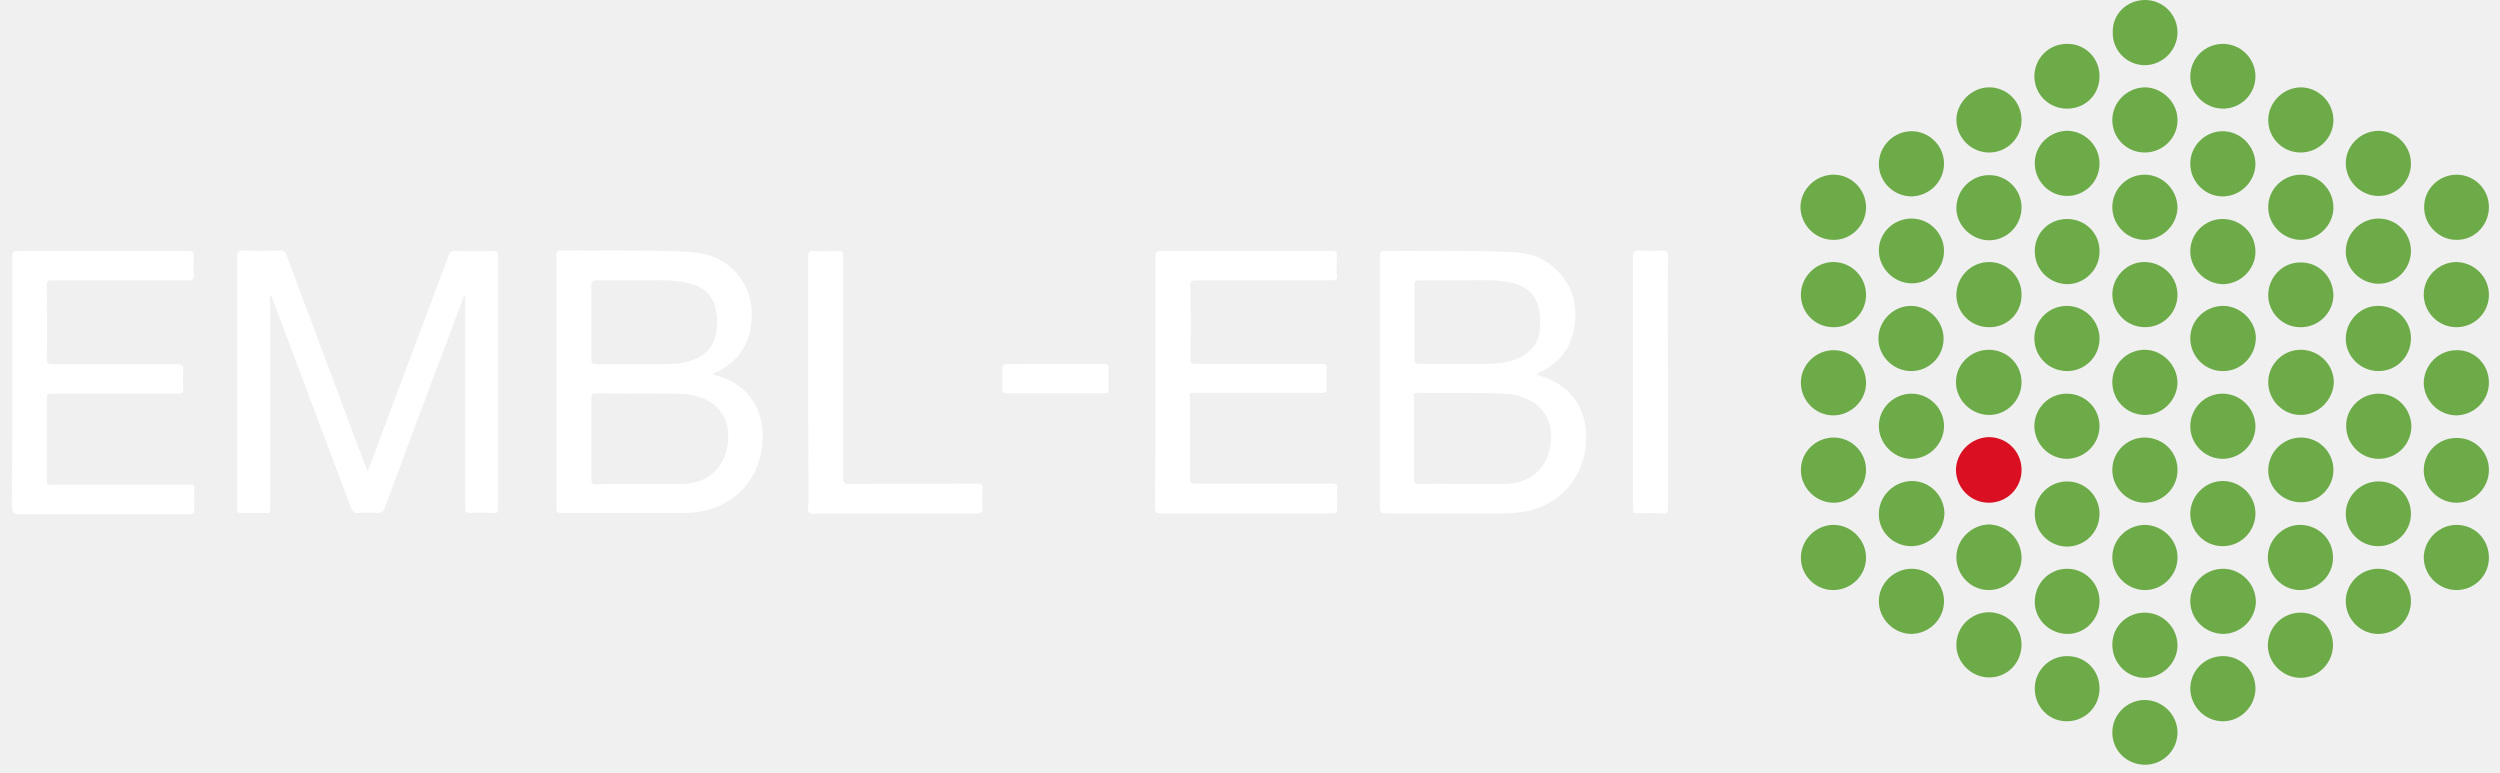
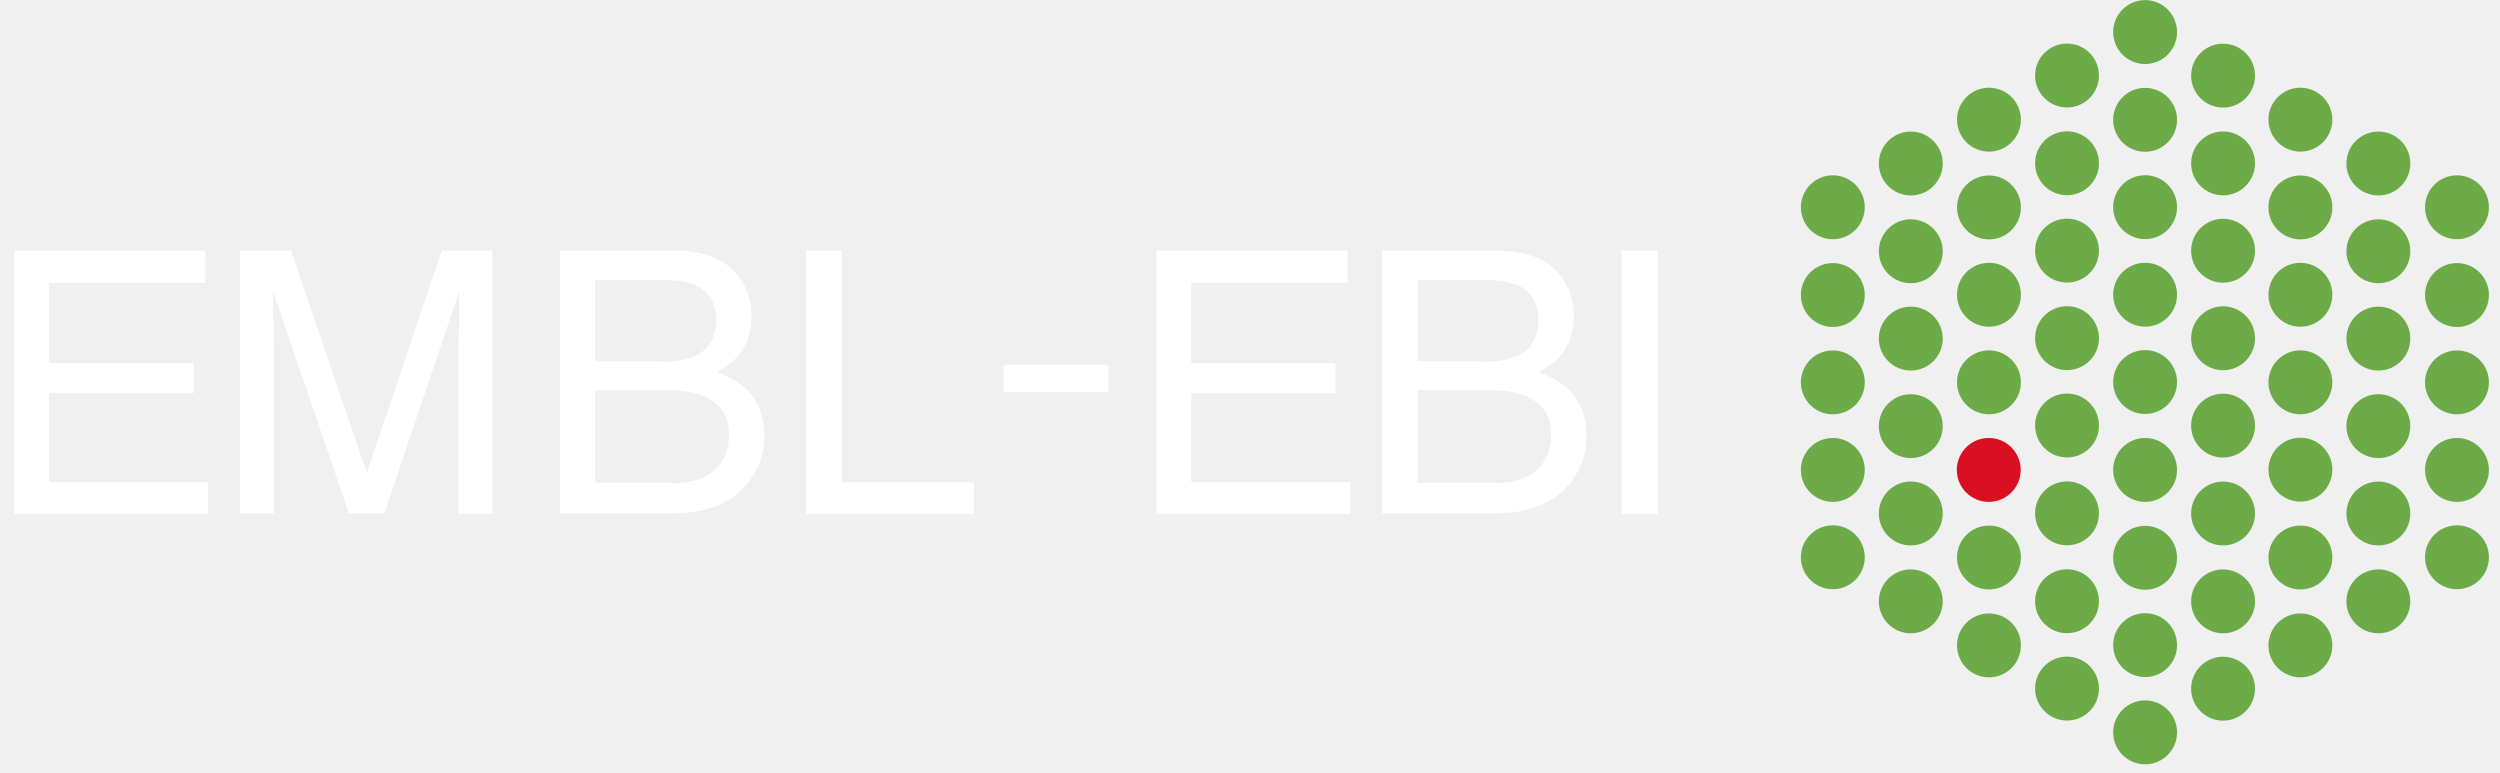
- <svg xmlns="http://www.w3.org/2000/svg" id="Layer_1" viewBox="0 0 586.8 181.4">
-   <style>.st0{fill:#FFFFFF;} .st1{fill:#DA0F21;} .st2{fill:#6DAB49;}</style>
-   <path class="st0" d="M86.3 110.7c1.4-3.7 2.7-7.1 3.9-10.5 5-13.4 10.1-26.8 15.1-40.2.3-.8.7-1.2 1.6-1.1 3 .1 6 .1 9 0 .8 0 1 .3 1 1v59.5c0 .7-.1 1.1-1 1-1.9-.1-3.8-.1-5.6 0-.9 0-1.1-.2-1.1-1.1v-18.1-30.6-1.2c-.5.3-.6.8-.7 1.2-6.1 16.2-12.2 32.4-18.2 48.6-.4.9-.8 1.3-1.8 1.2-1.4-.1-2.9-.1-4.3 0-1 .1-1.4-.3-1.8-1.2-4.6-12.2-9.2-24.5-13.8-36.7-1.6-4.4-3.3-8.7-5-13.2-.4.5-.2.9-.2 1.3v48.2c0 1.8.2 1.6-1.6 1.6h-5.3c-.6 0-.9-.2-.8-.8v-.7-58.6c0-1.1.2-1.5 1.4-1.5 2.8.1 5.7.1 8.5 0 .9 0 1.4.3 1.7 1.2 6 16.1 12.1 32.3 18.1 48.4.3.7.5 1.3.9 2.3zM360.5 87.9c1.1.4 2.1.6 2.9 1 5.8 2.3 9.1 7.6 8.9 14.3-.3 9.3-6.8 16.2-16 17.1-1.1.1-2.2.2-3.3.2h-27.7c-1 0-1.4-.2-1.4-1.3v-59c0-.7-.1-1.3 1-1.3 9.4.1 18.8-.2 28.2.2 3.5.1 7.1.4 10.1 2.5 4.9 3.4 7 8.1 6.5 13.9-.5 5.5-3.2 9.5-8.3 11.9-.2.1-.4.2-.9.5zm-17 25.7c0-.1 0-.1 0 0h9.9c5.7-.1 9.6-3.5 10.5-8.9.8-4.8-1-8.8-4.9-10.8-1.8-.9-3.8-1.4-5.8-1.5-6.8-.3-13.7-.1-20.5-.2-.9 0-.9.4-.8 1.1v19.2c0 1 .3 1.1 1.2 1.1 3.5-.1 7 0 10.4 0zm-.8-47.8h-9.6c-.9 0-1.1.3-1.1 1.1v17.4c0 .9.3 1.1 1.2 1.1h15.7c2.3 0 4.5-.2 6.7-1 3.2-1.1 5.3-3.3 5.8-6.7.1-.9.1-1.8.1-2.7-.1-5.1-2.5-7.9-7.5-8.8-4-.7-7.9-.3-11.3-.4zM167.3 87.9c1.7.4 3.1.9 4.4 1.6 4.8 2.7 7.1 6.9 7.3 12.3.3 10.7-7.3 18.5-18.2 18.6h-29c-.9 0-1.2-.2-1.2-1.1V60c0-.9.2-1.2 1.1-1.2 9.3.1 18.6-.1 28 .2 2 .1 4 .3 5.9.7 5.8 1.3 10.3 6.6 10.8 12.6.6 7.3-2.8 12.7-8.6 15.2-.1.1-.2.2-.5.4zm-17 25.7c0-.1 0-.1 0 0h9.8c5.9-.1 9.9-3.6 10.7-9.3.8-5.8-2-10-7.7-11.4-1.3-.3-2.6-.5-3.9-.5-6.5 0-12.9 0-19.4-.1-.8 0-1 .3-1 1.1v19.2c0 .8.2 1.1 1.1 1.1 3.4-.2 6.9-.1 10.4-.1zm-.7-47.8H140c-.9 0-1.2.2-1.2 1.2v17.3c0 1 .3 1.2 1.2 1.2h15.7c2.2 0 4.5-.2 6.6-.9 3.3-1.1 5.4-3.3 5.9-6.9.1-.9.1-1.9.1-2.9-.2-4.9-2.6-7.6-7.5-8.5-3.9-.8-7.9-.4-11.2-.5zM271.2 89.7V60.2c0-1 .2-1.3 1.3-1.3h40c1 0 1.4.2 1.3 1.2-.1 1.5-.1 3 0 4.6.1.9-.3 1.1-1.2 1.1h-31.8c-1.2 0-1.5.3-1.4 1.4.1 5.7.1 11.4 0 17 0 .9.2 1.2 1.2 1.2h29.5c1.1 0 1.4.3 1.3 1.3-.1 1.5-.1 3 0 4.4.1.9-.3 1.1-1.2 1.1h-29.3c-1.8 0-1.6-.2-1.6 1.5v18.6c0 1 .3 1.2 1.3 1.2h32c1 0 1.4.2 1.3 1.3-.1 1.5-.1 3 0 4.6 0 .8-.2 1.1-1.1 1.1h-40.3c-1.2 0-1.4-.3-1.4-1.5.1-9.7.1-19.5.1-29.3zM2.9 89.6V60.2c0-1.1.3-1.3 1.3-1.3h40c1 0 1.3.2 1.3 1.3-.1 1.5-.1 3 0 4.4 0 .9-.2 1.2-1.2 1.2H12.2c-.9 0-1.2.2-1.2 1.1 0 5.8.1 11.6 0 17.4 0 1 .4 1.2 1.2 1.2h29.4c1.1 0 1.5.3 1.4 1.4-.1 1.4-.1 2.9 0 4.3.1 1-.3 1.2-1.2 1.2h-30c-.6 0-.8.2-.8.8V113c0 1.1.7.8 1.2.8h31.7c2 0 1.7-.3 1.7 1.7 0 1.3-.1 2.6 0 4 .1 1-.3 1.2-1.3 1.2H5.8c-3 0-3 0-3-3 .1-9.5.1-18.8.1-28.1zM189.7 89.7V60.2c0-1 .3-1.3 1.3-1.3 1.9.1 3.8.1 5.8 0 .9 0 1.1.3 1.1 1.1v52.1c0 1.1.2 1.5 1.4 1.5 10-.1 20 0 30-.1 1 0 1.3.3 1.3 1.3-.1 1.5-.1 3 0 4.4.1 1-.3 1.3-1.3 1.3h-36.5c-1 0-2.2.4-2.8-.2-.7-.6-.2-1.9-.2-2.9-.1-9.2-.1-18.5-.1-27.7zM391.5 89.8v29.4c0 1.1-.2 1.4-1.3 1.3-2-.1-3.9-.1-5.9 0-.8 0-1-.2-1-1v-8.2-51c0-1.1.3-1.5 1.4-1.5 1.8.1 3.7.1 5.5 0 1 0 1.3.2 1.3 1.3-.1 9.9 0 19.8 0 29.7zM247.8 85.4H259c.9 0 1.3.2 1.2 1.2-.1 1.6 0 3.3 0 4.9 0 .6-.2.8-.8.8h-23.3c-.7 0-.9-.3-.8-.9v-5c0-.7.2-.9.9-.9 3.8-.1 7.7-.1 11.6-.1z" />
-   <path class="st1" d="M466.8 102.6c4.3 0 7.7 3.4 7.7 7.7 0 4.3-3.4 7.7-7.7 7.7-4.2 0-7.6-3.4-7.7-7.6 0-4.2 3.5-7.7 7.7-7.8z" />
-   <path class="st2" d="M558.3 87.1c-4.2 0-7.7-3.4-7.7-7.6s3.5-7.8 7.7-7.7c4.2 0 7.6 3.4 7.6 7.6 0 4.3-3.4 7.7-7.6 7.7zM558.3 92.4c4.2 0 7.6 3.4 7.7 7.6 0 4.3-3.4 7.7-7.7 7.7-4.2 0-7.6-3.5-7.6-7.7-.1-4.1 3.4-7.6 7.6-7.6zM448.6 87.1c-4.2 0-7.7-3.5-7.7-7.6 0-4.2 3.5-7.7 7.6-7.7 4.2 0 7.7 3.5 7.7 7.7s-3.4 7.6-7.6 7.6zM456.3 100c0 4.2-3.5 7.7-7.7 7.7-4.1 0-7.6-3.6-7.6-7.7 0-4.2 3.5-7.6 7.7-7.6 4.1 0 7.6 3.4 7.6 7.6zM584.2 89.8c0 4.2-3.4 7.6-7.6 7.7-4.2 0-7.7-3.5-7.7-7.7.1-4.2 3.5-7.6 7.7-7.6 4.2-.1 7.6 3.3 7.6 7.6zM521.7 87.1c-4.2 0-7.6-3.5-7.6-7.7s3.5-7.6 7.7-7.6c4.1 0 7.7 3.5 7.7 7.6-.1 4.3-3.6 7.8-7.8 7.7zM521.7 92.4c4.2 0 7.7 3.5 7.7 7.7 0 4.1-3.5 7.6-7.7 7.6s-7.6-3.5-7.6-7.6c0-4.3 3.4-7.7 7.6-7.7zM456.3 38.4c0 4.2-3.4 7.6-7.6 7.7-4.2 0-7.7-3.4-7.7-7.6s3.5-7.7 7.7-7.7c4.1 0 7.6 3.4 7.6 7.6zM456.3 141.1c0 4.2-3.4 7.6-7.6 7.7-4.2 0-7.7-3.5-7.7-7.7 0-4.1 3.5-7.6 7.7-7.6 4.1 0 7.6 3.4 7.6 7.6zM438 110.3c0 4.2-3.5 7.7-7.6 7.7-4.2 0-7.7-3.5-7.7-7.7s3.5-7.6 7.7-7.6 7.6 3.4 7.6 7.6zM540 143.8c4.2 0 7.6 3.4 7.6 7.6 0 4.2-3.4 7.7-7.6 7.7-4.2 0-7.7-3.5-7.7-7.7.1-4.3 3.5-7.6 7.7-7.6zM540 35.8c-4.2 0-7.6-3.4-7.6-7.6 0-4.1 3.4-7.6 7.6-7.7 4.2 0 7.7 3.5 7.7 7.7s-3.5 7.6-7.7 7.6zM430.3 76.8c-4.2 0-7.6-3.4-7.6-7.6s3.5-7.7 7.6-7.7c4.3 0 7.7 3.5 7.7 7.7 0 4.3-3.5 7.7-7.7 7.6zM495.8 89.7c0-4.2 3.4-7.6 7.6-7.6 4.1 0 7.6 3.5 7.7 7.6 0 4.2-3.5 7.7-7.6 7.7-4.3 0-7.7-3.4-7.7-7.7zM521.7 46.1c-4.2 0-7.6-3.5-7.6-7.7s3.5-7.6 7.6-7.6c4.2 0 7.6 3.5 7.7 7.6 0 4.2-3.5 7.7-7.7 7.7zM565.9 38.4c0 4.2-3.4 7.6-7.6 7.6-4.2 0-7.7-3.5-7.7-7.7s3.6-7.6 7.7-7.6c4.2.1 7.6 3.5 7.6 7.7zM514.1 141.1c0-4.2 3.5-7.6 7.7-7.6s7.6 3.5 7.7 7.6c0 4.2-3.5 7.7-7.7 7.7-4.3-.1-7.7-3.5-7.7-7.7zM565.9 141.1c0 4.3-3.4 7.7-7.7 7.7-4.2 0-7.6-3.5-7.6-7.7s3.5-7.6 7.6-7.6c4.3 0 7.7 3.4 7.7 7.6zM539.9 76.8c-4.2 0-7.6-3.5-7.5-7.7s3.5-7.6 7.7-7.5c4.3 0 7.6 3.5 7.6 7.8-.1 4.1-3.6 7.5-7.8 7.4zM430.4 41c4.2 0 7.6 3.5 7.6 7.7s-3.5 7.7-7.7 7.6c-4.2 0-7.7-3.5-7.7-7.8.1-4.1 3.6-7.5 7.8-7.5zM430.3 138.5c-4.2 0-7.6-3.4-7.6-7.6 0-4.2 3.5-7.7 7.7-7.7 4.1 0 7.6 3.5 7.6 7.7s-3.5 7.6-7.7 7.6zM492.8 141.1c0 4.2-3.3 7.7-7.5 7.7s-7.7-3.4-7.7-7.5c0-4.3 3.3-7.8 7.6-7.8 4.2 0 7.6 3.4 7.6 7.6zM539.9 138.5c-4.2 0-7.6-3.5-7.6-7.7 0-4.1 3.6-7.7 7.7-7.6 4.3.1 7.7 3.5 7.6 7.8 0 4.1-3.5 7.5-7.7 7.5zM492.8 38.4c0 4.2-3.4 7.6-7.6 7.6s-7.6-3.5-7.6-7.7 3.5-7.6 7.7-7.6c4.1.1 7.5 3.5 7.5 7.7zM474.5 151.3c0 4.3-3.4 7.8-7.7 7.7-4.1 0-7.7-3.6-7.6-7.7 0-4.2 3.5-7.6 7.7-7.6 4.2.1 7.6 3.4 7.6 7.6zM474.5 28.2c0 4.2-3.4 7.6-7.6 7.6s-7.6-3.4-7.7-7.6c0-4.1 3.6-7.7 7.7-7.7 4.2 0 7.6 3.4 7.6 7.7zM495.8 48.6c0-4.2 3.4-7.6 7.6-7.6s7.6 3.5 7.7 7.6c0 4.2-3.6 7.7-7.7 7.7-4.2 0-7.6-3.5-7.6-7.7zM503.5 76.8c-4.2 0-7.6-3.3-7.7-7.6 0-4.2 3.4-7.7 7.5-7.7 4.3 0 7.8 3.4 7.8 7.7 0 4.2-3.4 7.6-7.6 7.6zM540.1 41c4.2 0 7.6 3.5 7.6 7.7s-3.6 7.7-7.8 7.6c-4.1-.1-7.6-3.6-7.5-7.8 0-4.1 3.5-7.5 7.7-7.5zM540.1 117.9c-4.2 0-7.7-3.3-7.7-7.5s3.4-7.7 7.7-7.7c4.2 0 7.6 3.4 7.6 7.6 0 4.2-3.4 7.6-7.6 7.6zM503.5 179.5c-4.3 0-7.7-3.3-7.7-7.6 0-4.2 3.5-7.6 7.6-7.6 4.2 0 7.7 3.5 7.7 7.6 0 4.2-3.4 7.6-7.6 7.6zM495.8 110.3c0-4.2 3.4-7.6 7.6-7.6 4.3 0 7.8 3.4 7.7 7.7 0 4.2-3.5 7.6-7.7 7.6-4.1 0-7.6-3.5-7.6-7.7zM495.8 151.3c0-4.3 3.5-7.6 7.8-7.5 4.1.1 7.5 3.5 7.5 7.7 0 4.1-3.6 7.6-7.7 7.6-4.2 0-7.6-3.5-7.6-7.8zM565.9 120.6c0 4.2-3.5 7.6-7.7 7.6s-7.6-3.4-7.6-7.6 3.6-7.7 7.8-7.6c4.2 0 7.5 3.4 7.5 7.6zM474.5 130.9c0 4.2-3.5 7.6-7.7 7.6s-7.6-3.5-7.6-7.7 3.6-7.7 7.8-7.7c4.2.2 7.5 3.6 7.5 7.8zM495.8 130.8c0-4.2 3.5-7.6 7.7-7.6 4.2.1 7.7 3.6 7.6 7.7 0 4.2-3.6 7.7-7.8 7.6-4.1-.1-7.5-3.5-7.5-7.7zM558.3 51.3c4.2 0 7.6 3.4 7.6 7.6s-3.4 7.7-7.6 7.7c-4.2 0-7.8-3.5-7.7-7.7.1-4.2 3.5-7.6 7.7-7.6zM503.4 35.8c-4.2 0-7.6-3.4-7.6-7.6s3.4-7.6 7.6-7.7c4.1 0 7.7 3.5 7.7 7.6.1 4.2-3.4 7.7-7.7 7.7zM474.5 89.7c0 4.2-3.4 7.7-7.6 7.7s-7.8-3.5-7.8-7.7 3.5-7.6 7.7-7.6c4.3 0 7.7 3.4 7.7 7.6zM474.5 48.7c0 4.2-3.4 7.7-7.6 7.7s-7.8-3.6-7.7-7.7c.1-4.2 3.5-7.6 7.7-7.6s7.6 3.4 7.6 7.6zM584.2 69.2c0 4.2-3.4 7.6-7.6 7.6-4.3 0-7.7-3.5-7.7-7.7s3.6-7.6 7.7-7.6c4.2.1 7.6 3.5 7.6 7.7zM503.5 0c4.2 0 7.6 3.4 7.6 7.6s-3.5 7.7-7.7 7.7-7.6-3.5-7.5-7.7c-.1-4.3 3.3-7.6 7.6-7.6zM514.1 59c0-4.2 3.4-7.6 7.6-7.6 4.3 0 7.7 3.4 7.7 7.7 0 4.1-3.5 7.6-7.7 7.6-4.1-.1-7.6-3.6-7.6-7.7zM448.7 51.3c4.2 0 7.6 3.5 7.6 7.6 0 4.2-3.5 7.7-7.6 7.6-4.2 0-7.7-3.6-7.7-7.7s3.4-7.5 7.7-7.5zM448.6 128.2c-4.2 0-7.7-3.4-7.6-7.6 0-4.2 3.6-7.7 7.8-7.7 4.2 0 7.6 3.5 7.6 7.7-.2 4.2-3.6 7.6-7.8 7.6zM521.7 128.2c-4.2 0-7.6-3.4-7.6-7.6s3.5-7.7 7.6-7.7c4.2 0 7.7 3.4 7.7 7.6s-3.4 7.7-7.7 7.7zM477.6 59c0-4.3 3.3-7.6 7.6-7.6s7.7 3.4 7.6 7.7c0 4.2-3.5 7.6-7.6 7.6-4.3-.1-7.6-3.5-7.6-7.7zM584.2 48.6c0 4.2-3.3 7.7-7.5 7.7-4.1.1-7.7-3.4-7.7-7.6-.1-4.2 3.4-7.7 7.6-7.7 4.2 0 7.6 3.4 7.6 7.6zM466.8 76.8c-4.2 0-7.7-3.5-7.6-7.7s3.5-7.6 7.7-7.6 7.7 3.5 7.6 7.8c0 4.2-3.4 7.6-7.7 7.5zM584.2 130.9c0 4.2-3.4 7.6-7.6 7.6-4.2 0-7.7-3.5-7.7-7.7.1-4.2 3.6-7.6 7.7-7.6 4.3 0 7.6 3.4 7.6 7.7zM438 89.9c0 4.2-3.6 7.6-7.7 7.6-4.2 0-7.6-3.5-7.6-7.7s3.6-7.7 7.8-7.6c4.1 0 7.5 3.5 7.5 7.7zM540 97.4c-4.2 0-7.6-3.5-7.6-7.7s3.5-7.7 7.8-7.6c4.2.1 7.6 3.5 7.6 7.7-.2 4.2-3.7 7.6-7.8 7.6zM477.6 120.6c0-4.2 3.4-7.6 7.6-7.6s7.6 3.4 7.6 7.6c0 4.3-3.4 7.7-7.7 7.7-4.2-.1-7.5-3.5-7.5-7.7zM521.8 25.5c-4.2 0-7.7-3.4-7.7-7.5 0-4.3 3.4-7.7 7.7-7.7 4.2 0 7.6 3.5 7.6 7.6 0 4.2-3.4 7.6-7.6 7.6zM521.8 169.3c-4.2 0-7.6-3.4-7.7-7.6 0-4.3 3.4-7.7 7.7-7.7 4.2 0 7.6 3.4 7.6 7.6 0 4.2-3.5 7.7-7.6 7.7zM492.8 79.5c0 4.2-3.4 7.6-7.6 7.6-4.3 0-7.7-3.4-7.7-7.7 0-4.2 3.4-7.6 7.6-7.6 4.3 0 7.7 3.5 7.7 7.7zM492.8 100c0 4.2-3.4 7.6-7.6 7.7-4.2 0-7.6-3.4-7.7-7.6 0-4.3 3.4-7.7 7.6-7.7 4.3 0 7.7 3.4 7.7 7.6zM584.2 110.3c0 4.2-3.4 7.7-7.6 7.7-4.2 0-7.7-3.5-7.7-7.6 0-4.2 3.4-7.6 7.6-7.6 4.3-.1 7.7 3.2 7.7 7.5zM477.6 161.6c0-4.2 3.4-7.6 7.6-7.6 4.3 0 7.6 3.3 7.6 7.6s-3.4 7.7-7.7 7.7c-4.2 0-7.5-3.4-7.5-7.7zM492.8 17.9c0 4.3-3.3 7.6-7.6 7.6s-7.6-3.3-7.7-7.5c0-4.3 3.4-7.7 7.6-7.7 4.3-.1 7.7 3.3 7.7 7.6z" />
+ <svg xmlns="http://www.w3.org/2000/svg" xmlns:xlink="http://www.w3.org/1999/xlink" viewBox="0 0 586.8 181.4" enable-background="new 0 0 586.8 181.4">
+   <defs>
+     <circle id="a" r="7.5" fill="#6DAB49" />
+     <circle id="b" r="7.5" fill="#DA0F21" />
+   </defs>
+   <use xlink:href="#a" transform="translate(466.85 28.088)" />
+   <use xlink:href="#a" transform="translate(466.85 48.687)" />
+   <use xlink:href="#a" transform="translate(466.85 69.186)" />
+   <use xlink:href="#a" transform="translate(466.85 89.738)" />
+   <use xlink:href="#a" transform="translate(466.85 130.86)" />
+   <use xlink:href="#a" transform="translate(466.85 151.486)" />
+   <use xlink:href="#a" transform="translate(430.2 48.65)" />
+   <use xlink:href="#a" transform="translate(430.2 69.25)" />
+   <use xlink:href="#a" transform="translate(430.2 89.75)" />
+   <use xlink:href="#a" transform="translate(430.2 110.3)" />
+   <use xlink:href="#a" transform="translate(430.2 130.8)" />
+   <use xlink:href="#a" transform="translate(448.5 38.377)" />
+   <use xlink:href="#a" transform="translate(448.5 58.976)" />
+   <use xlink:href="#a" transform="translate(448.5 79.475)" />
+   <use xlink:href="#a" transform="translate(448.5 100.026)" />
+   <use xlink:href="#a" transform="translate(448.5 120.525)" />
+   <use xlink:href="#a" transform="translate(448.5 141.15)" />
+   <use xlink:href="#a" transform="translate(576.7 48.65)" />
+   <use xlink:href="#a" transform="translate(576.7 69.25)" />
+   <use xlink:href="#a" transform="translate(576.7 89.75)" />
+   <use xlink:href="#a" transform="translate(576.7 110.3)" />
+   <use xlink:href="#a" transform="translate(576.7 130.8)" />
+   <use xlink:href="#a" transform="translate(558.25 38.377)" />
+   <use xlink:href="#a" transform="translate(558.25 58.976)" />
+   <use xlink:href="#a" transform="translate(558.25 79.475)" />
+   <use xlink:href="#a" transform="translate(558.25 100.026)" />
+   <use xlink:href="#a" transform="translate(558.25 120.525)" />
+   <use xlink:href="#a" transform="translate(558.25 141.15)" />
+   <use xlink:href="#a" transform="translate(539.95 28.088)" />
+   <use xlink:href="#a" transform="translate(539.95 48.687)" />
+   <use xlink:href="#a" transform="translate(539.95 69.186)" />
+   <use xlink:href="#a" transform="translate(539.95 89.738)" />
+   <use xlink:href="#a" transform="translate(539.95 110.237)" />
+   <use xlink:href="#a" transform="translate(539.95 130.86)" />
+   <use xlink:href="#a" transform="translate(539.95 151.486)" />
+   <use xlink:href="#b" transform="translate(466.8 110.3)" />
+   <use xlink:href="#a" transform="translate(521.8 17.75)" />
+   <use xlink:href="#a" transform="translate(521.8 38.35)" />
+   <use xlink:href="#a" transform="translate(521.8 58.85)" />
+   <use xlink:href="#a" transform="translate(521.8 79.4)" />
+   <use xlink:href="#a" transform="translate(521.8 99.9)" />
+   <use xlink:href="#a" transform="translate(521.8 120.524)" />
+   <use xlink:href="#a" transform="translate(521.8 141.15)" />
+   <use xlink:href="#a" transform="translate(521.8 161.65)" />
+   <use xlink:href="#a" transform="translate(503.5 7.525)" />
+   <use xlink:href="#a" transform="translate(503.5 28.124)" />
+   <use xlink:href="#a" transform="translate(503.5 48.623)" />
+   <use xlink:href="#a" transform="translate(503.5 69.175)" />
+   <use xlink:href="#a" transform="translate(503.5 89.674)" />
+   <use xlink:href="#a" transform="translate(503.5 110.298)" />
+   <use xlink:href="#a" transform="translate(503.5 130.923)" />
+   <use xlink:href="#a" transform="translate(503.5 151.424)" />
+   <use xlink:href="#a" transform="translate(485.174 17.724)" />
+   <use xlink:href="#a" transform="translate(485.174 38.323)" />
+   <use xlink:href="#a" transform="translate(485.174 58.822)" />
+   <use xlink:href="#a" transform="translate(485.174 79.374)" />
+   <use xlink:href="#a" transform="translate(485.174 99.873)" />
+   <use xlink:href="#a" transform="translate(485.174 120.497)" />
+   <use xlink:href="#a" transform="translate(485.174 141.122)" />
+   <use xlink:href="#a" transform="translate(485.174 161.623)" />
+   <use xlink:href="#a" transform="translate(503.5 171.9)" />
+   <path d="M3.4 58.8h44.8v7.6H11.5v18.8h33.9v7.1H11.5v20.9h37.3v7.4H3.4V58.8zm52.9 0h12L86.1 111l17.6-52.2h11.9v61.8h-8V84.1c0-1.3 0-3.3.1-6.3.1-2.9.1-6 .1-9.4l-17.6 52.1h-8.3L64.1 68.4v1.9c0 1.5 0 3.8.1 6.9.1 3.1.1 5.4.1 6.8v36.5h-8V58.8zm75.2 0h26.7c7.3 0 12.5 2.2 15.5 6.5 1.8 2.6 2.7 5.5 2.7 8.8 0 3.9-1.1 7.1-3.3 9.6-1.1 1.3-2.8 2.5-5 3.6 3.2 1.2 5.5 2.6 7.1 4.1 2.8 2.7 4.2 6.4 4.2 11.1 0 4-1.3 7.6-3.8 10.8-3.8 4.8-9.7 7.2-17.9 7.2h-26.3V58.8zm23.6 26.1c3.6 0 6.3-.5 8.3-1.5 3.1-1.5 4.7-4.3 4.7-8.3 0-4-1.7-6.8-5-8.2-1.9-.8-4.6-1.2-8.3-1.2h-15.1v19.1h15.4zm2.8 28.5c5.2 0 8.9-1.5 11.1-4.5 1.4-1.9 2.1-4.1 2.1-6.8 0-4.5-2-7.5-6.1-9.2-2.2-.9-5-1.3-8.5-1.3h-16.8v21.7h18.2zm31.3-54.6h8.4v54.4h31v7.4h-39.4V58.8zm46.4 26.8h24.6V92h-24.6v-6.4zm35.9-26.8h44.8v7.6h-36.7v18.8h33.9v7.1h-33.9v20.9H317v7.4h-45.5V58.8zm53 0h26.7c7.3 0 12.5 2.2 15.5 6.5 1.8 2.6 2.7 5.5 2.7 8.8 0 3.9-1.1 7.1-3.3 9.6-1.1 1.3-2.8 2.5-5 3.6 3.2 1.2 5.5 2.6 7.1 4.1 2.8 2.7 4.2 6.4 4.2 11.1 0 4-1.3 7.6-3.8 10.8-3.8 4.8-9.7 7.2-17.9 7.2h-26.3V58.8zm23.6 26.1c3.6 0 6.3-.5 8.3-1.5 3.1-1.5 4.7-4.3 4.7-8.3 0-4-1.7-6.8-5-8.2-1.9-.8-4.6-1.2-8.3-1.2h-15.1v19.1h15.4zm2.8 28.5c5.2 0 8.9-1.5 11.1-4.5 1.4-1.9 2.1-4.1 2.1-6.8 0-4.5-2-7.5-6.1-9.2-2.2-.9-5-1.3-8.5-1.3h-16.8v21.7h18.2zm29.7-54.6h8.5v61.8h-8.5V58.8z" style="fill:#fff;" />
</svg>
